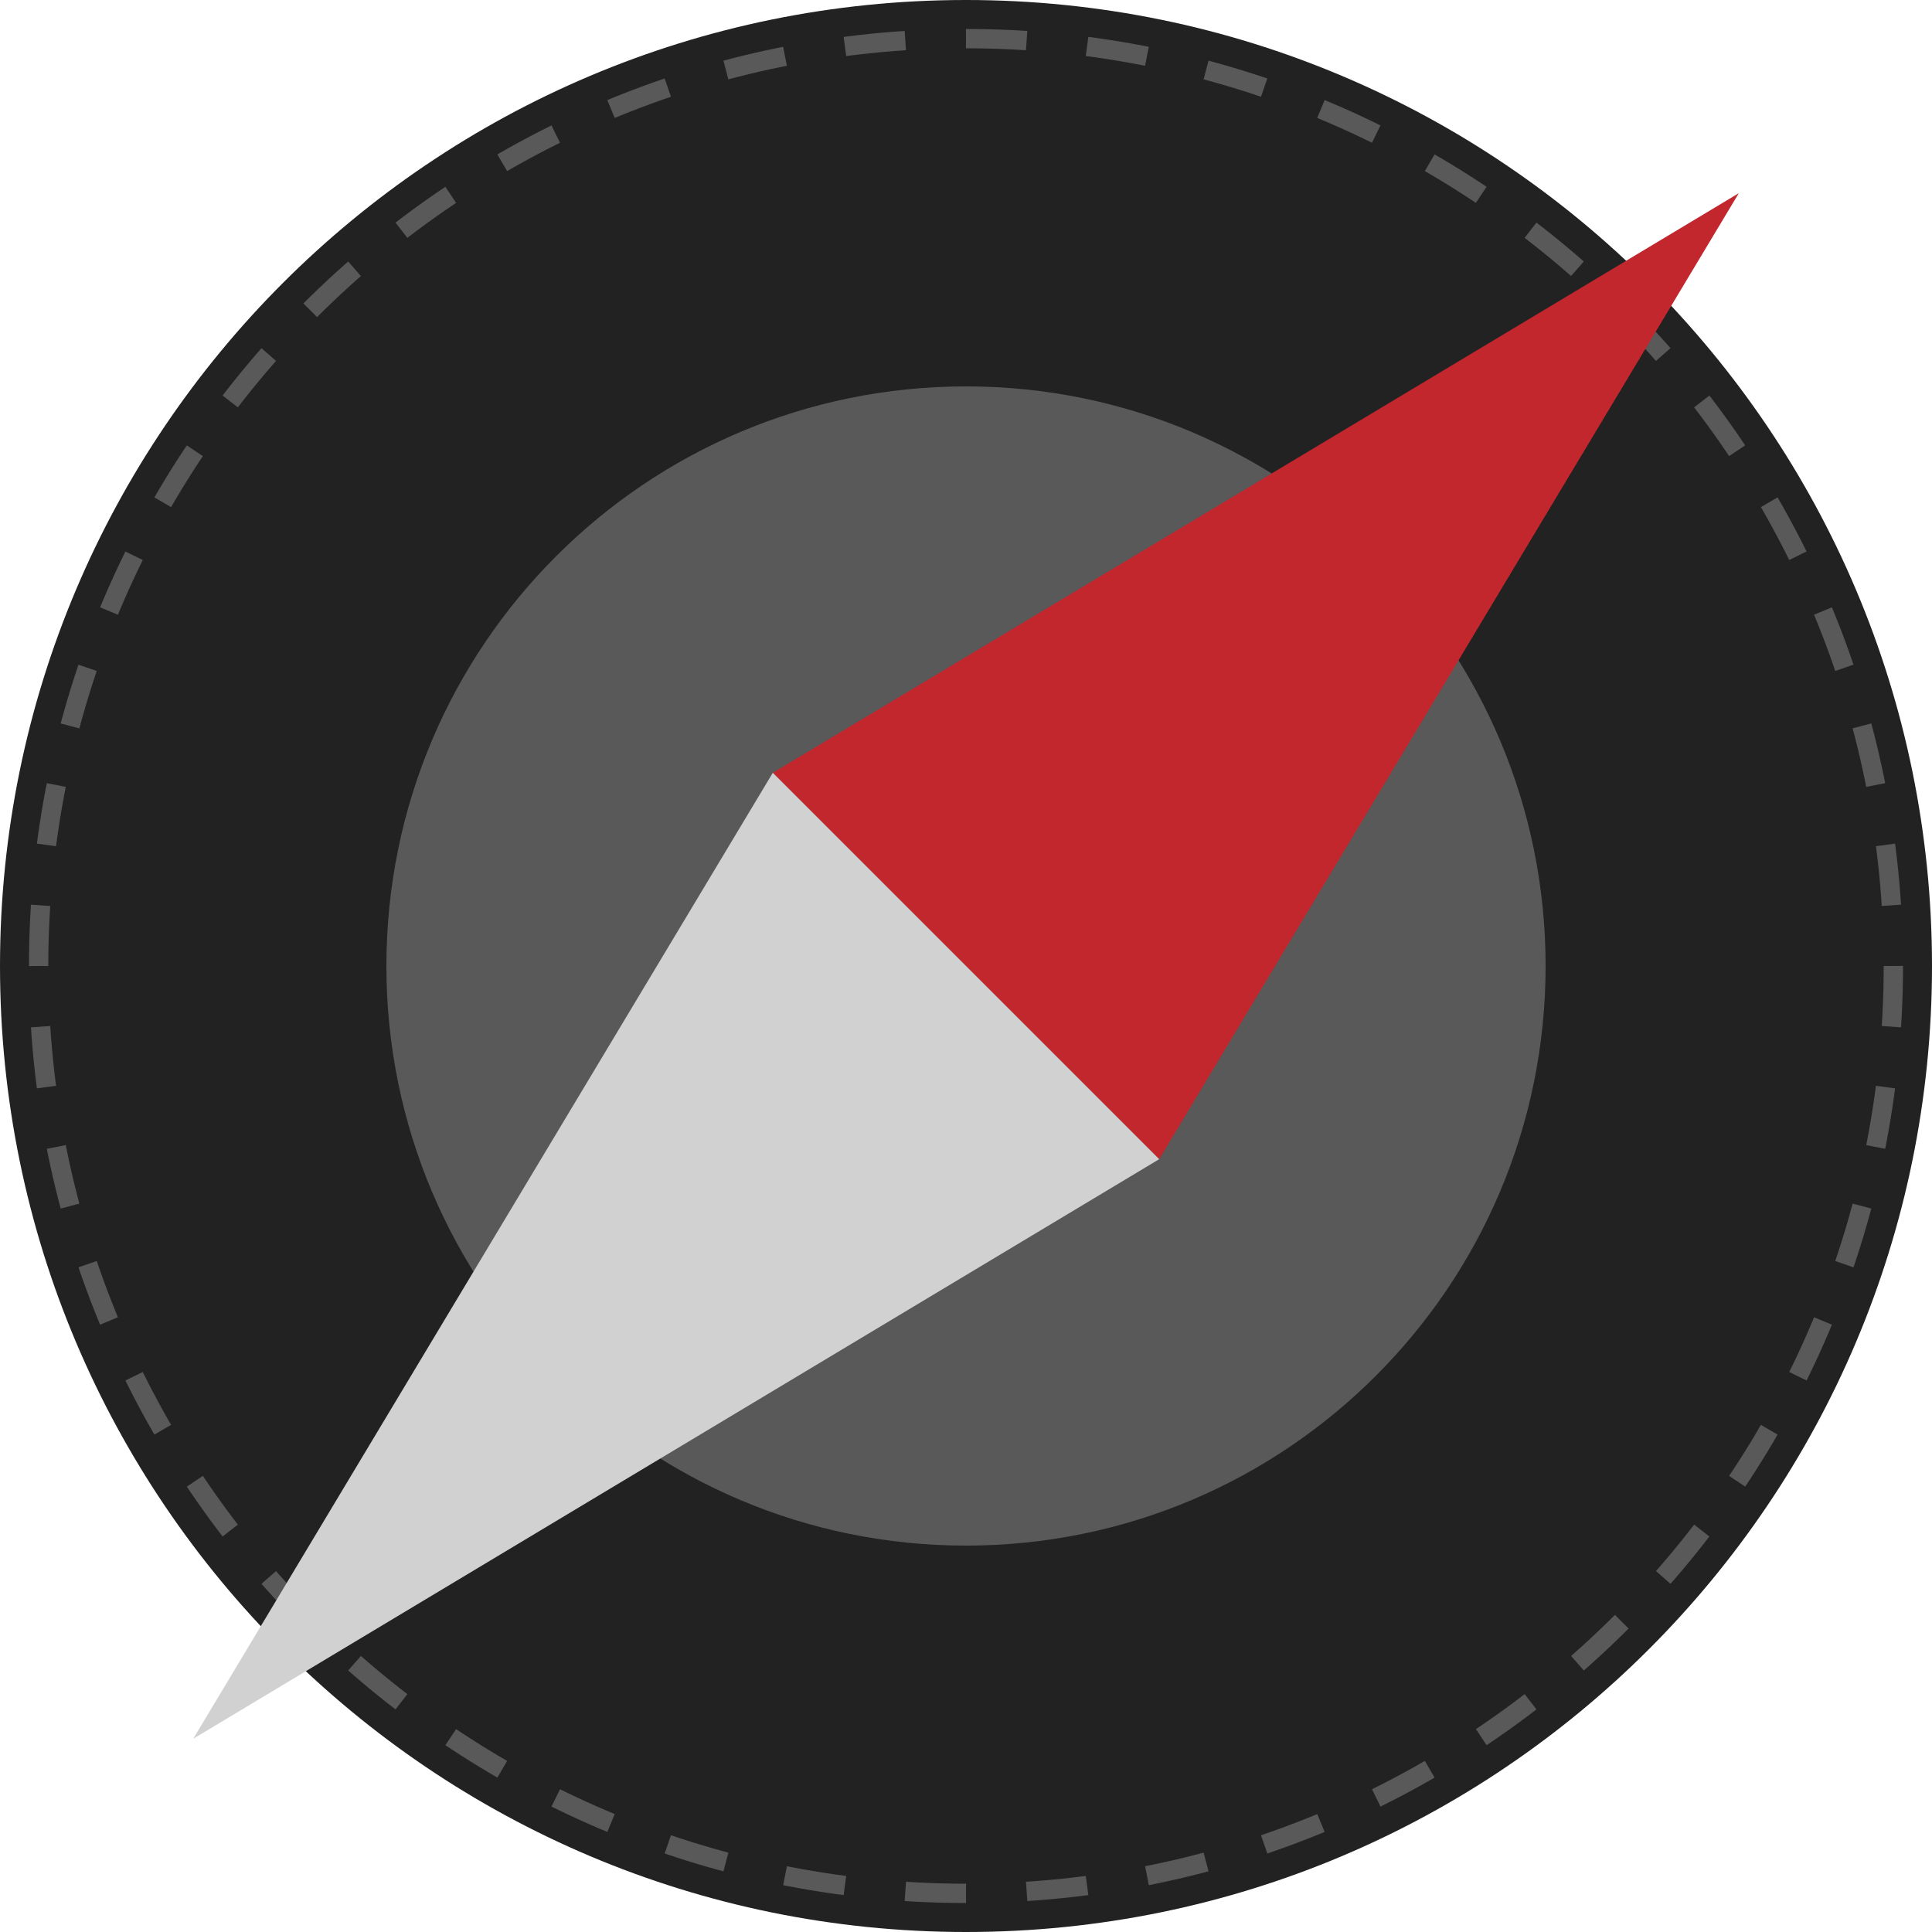
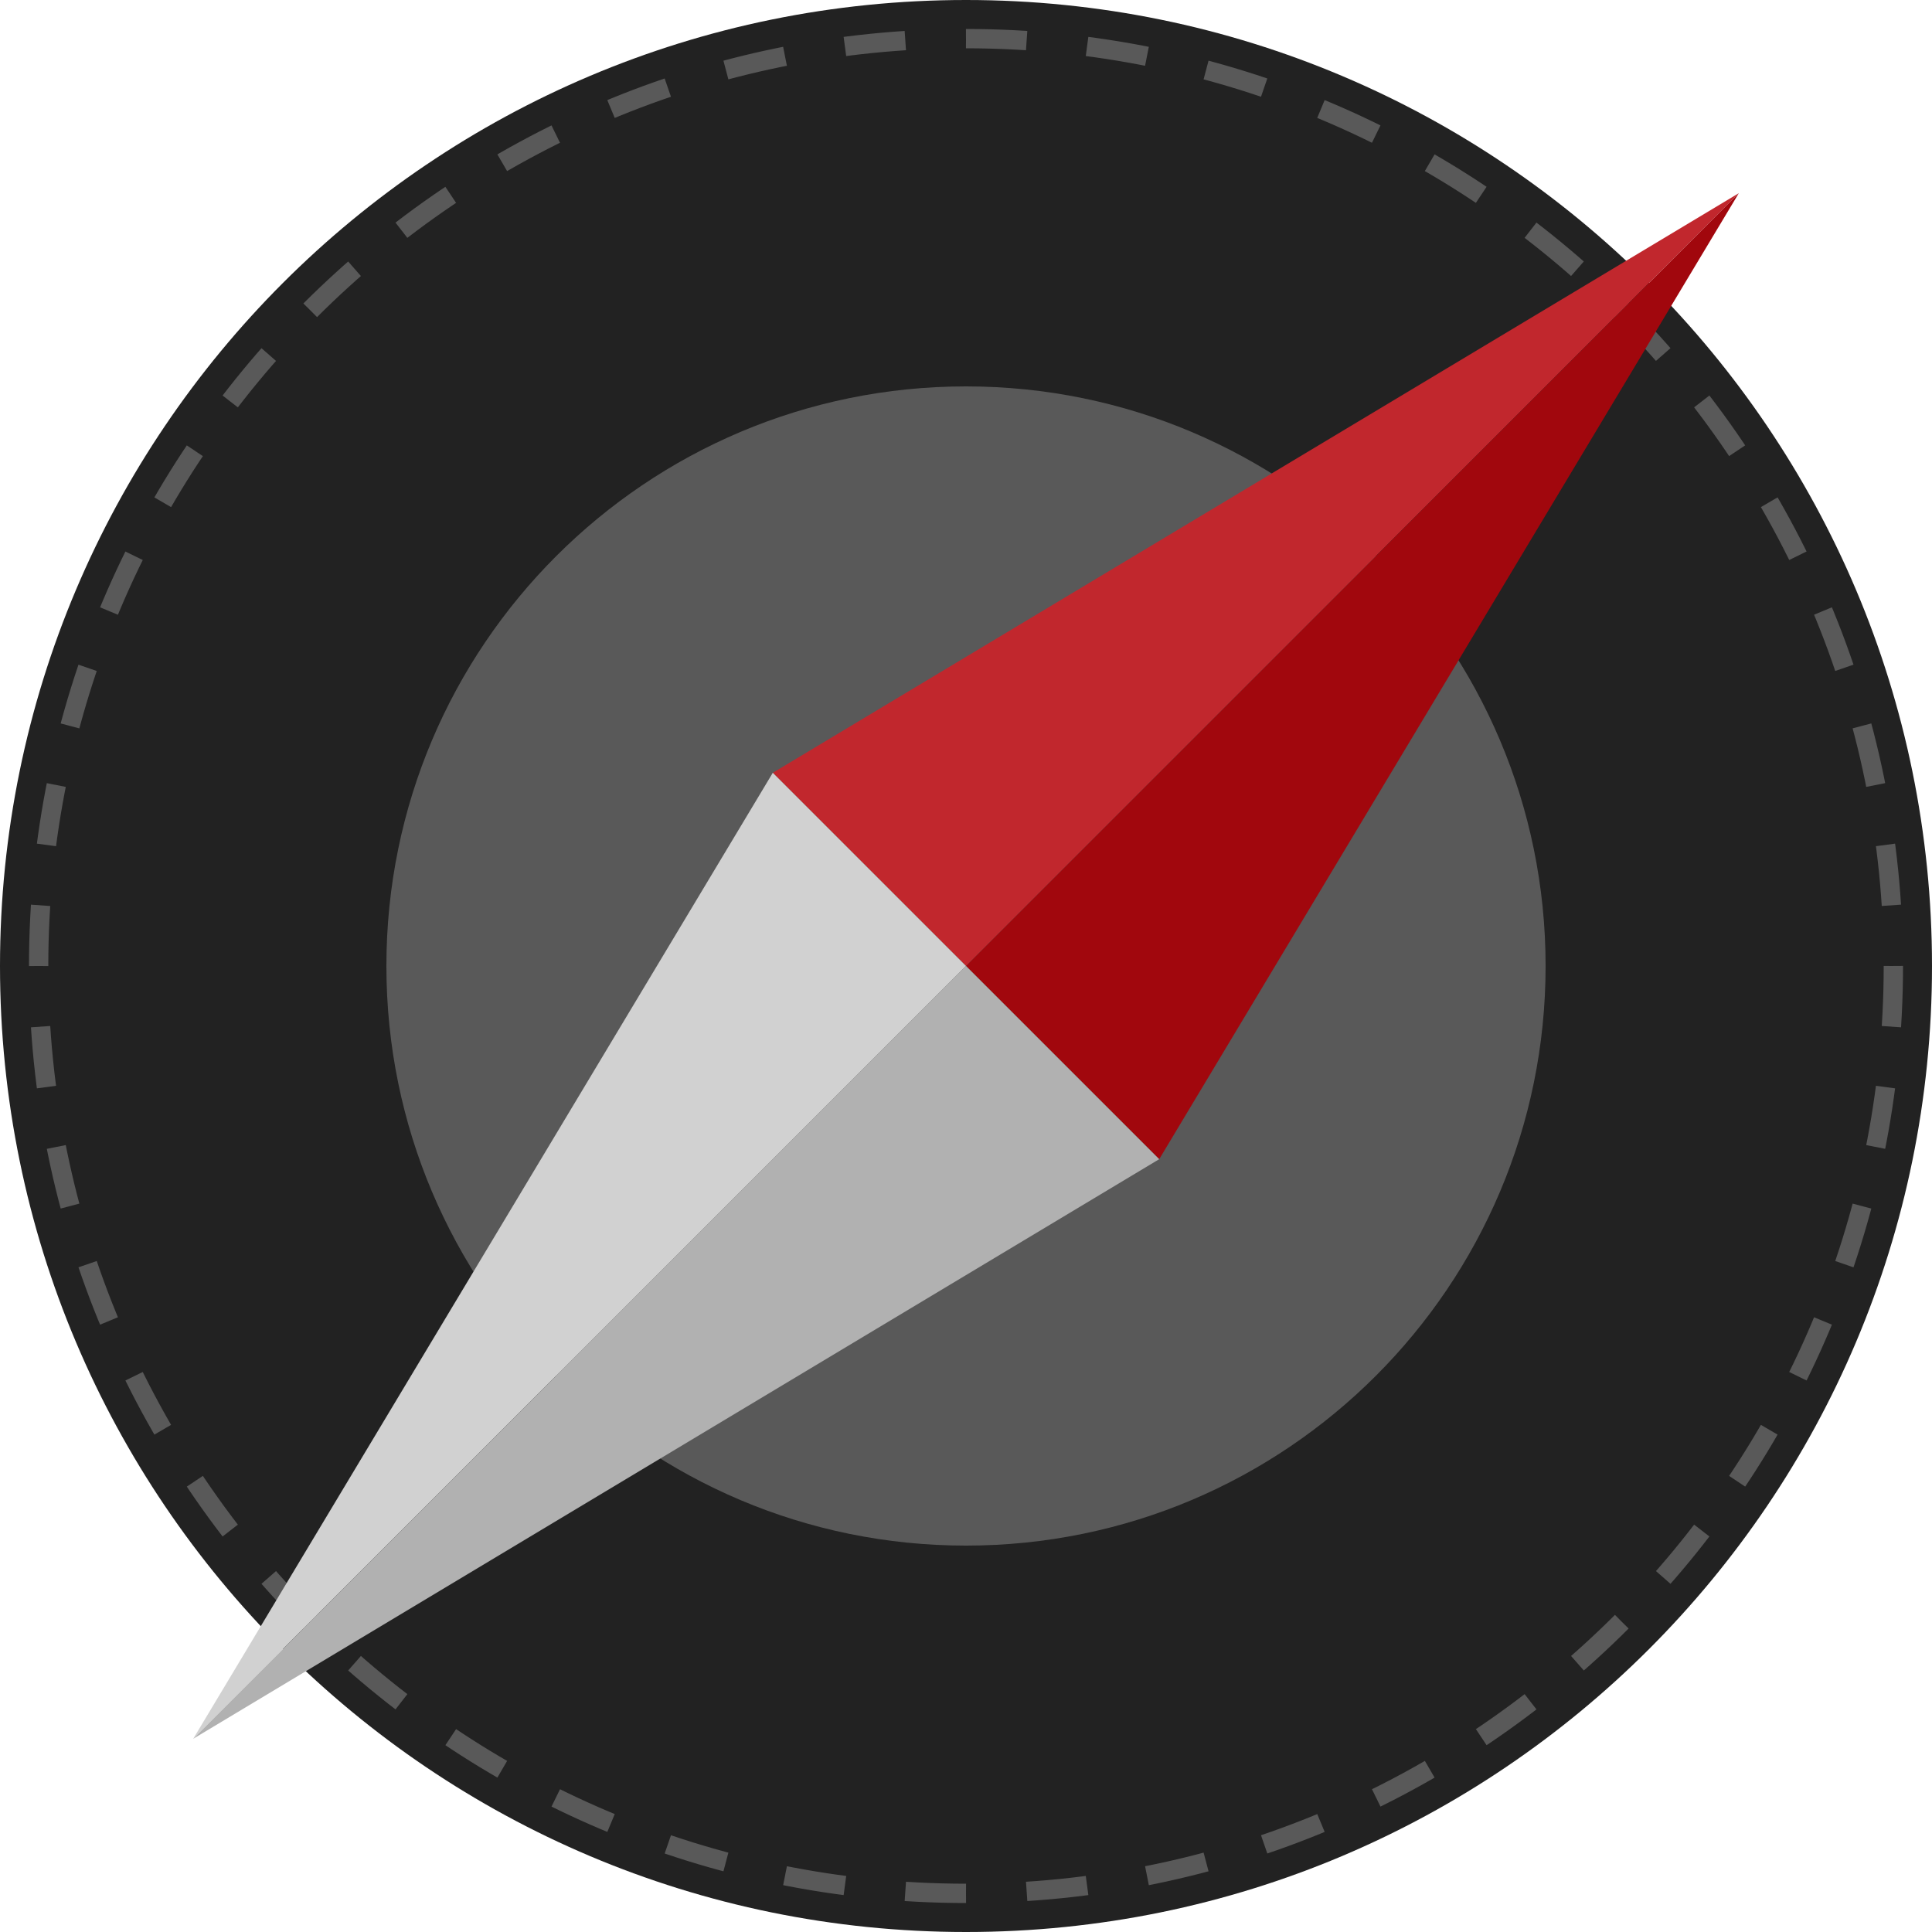
<svg xmlns="http://www.w3.org/2000/svg" viewBox="0 0 100 100" version="1.1">
  <circle cx="50" cy="50" r="50" fill="#222222" />
  <circle cx="50" cy="50" r="30" fill="#595959" />
  <circle cx="50" cy="50" r="48" stroke="#595959" stroke-dasharray="3.142 3.142" fill="none" />
-   <polyline points="60,60 40,40 90,10" fill="#c1272d" />
-   <polyline points="60,60 40,40 10,90" fill="#d1d1d1" />
+   <polyline points="40,40 50,50 90,10" fill="#c1272d" />
+   <polyline points="40,40 50,50 10,90" fill="#d1d1d1" />
+   <polyline points="60,60 50,50 90,10" fill="#a1070d" />
+   <polyline points="60,60 50,50 10,90" fill="#b1b1b1" />
</svg>
